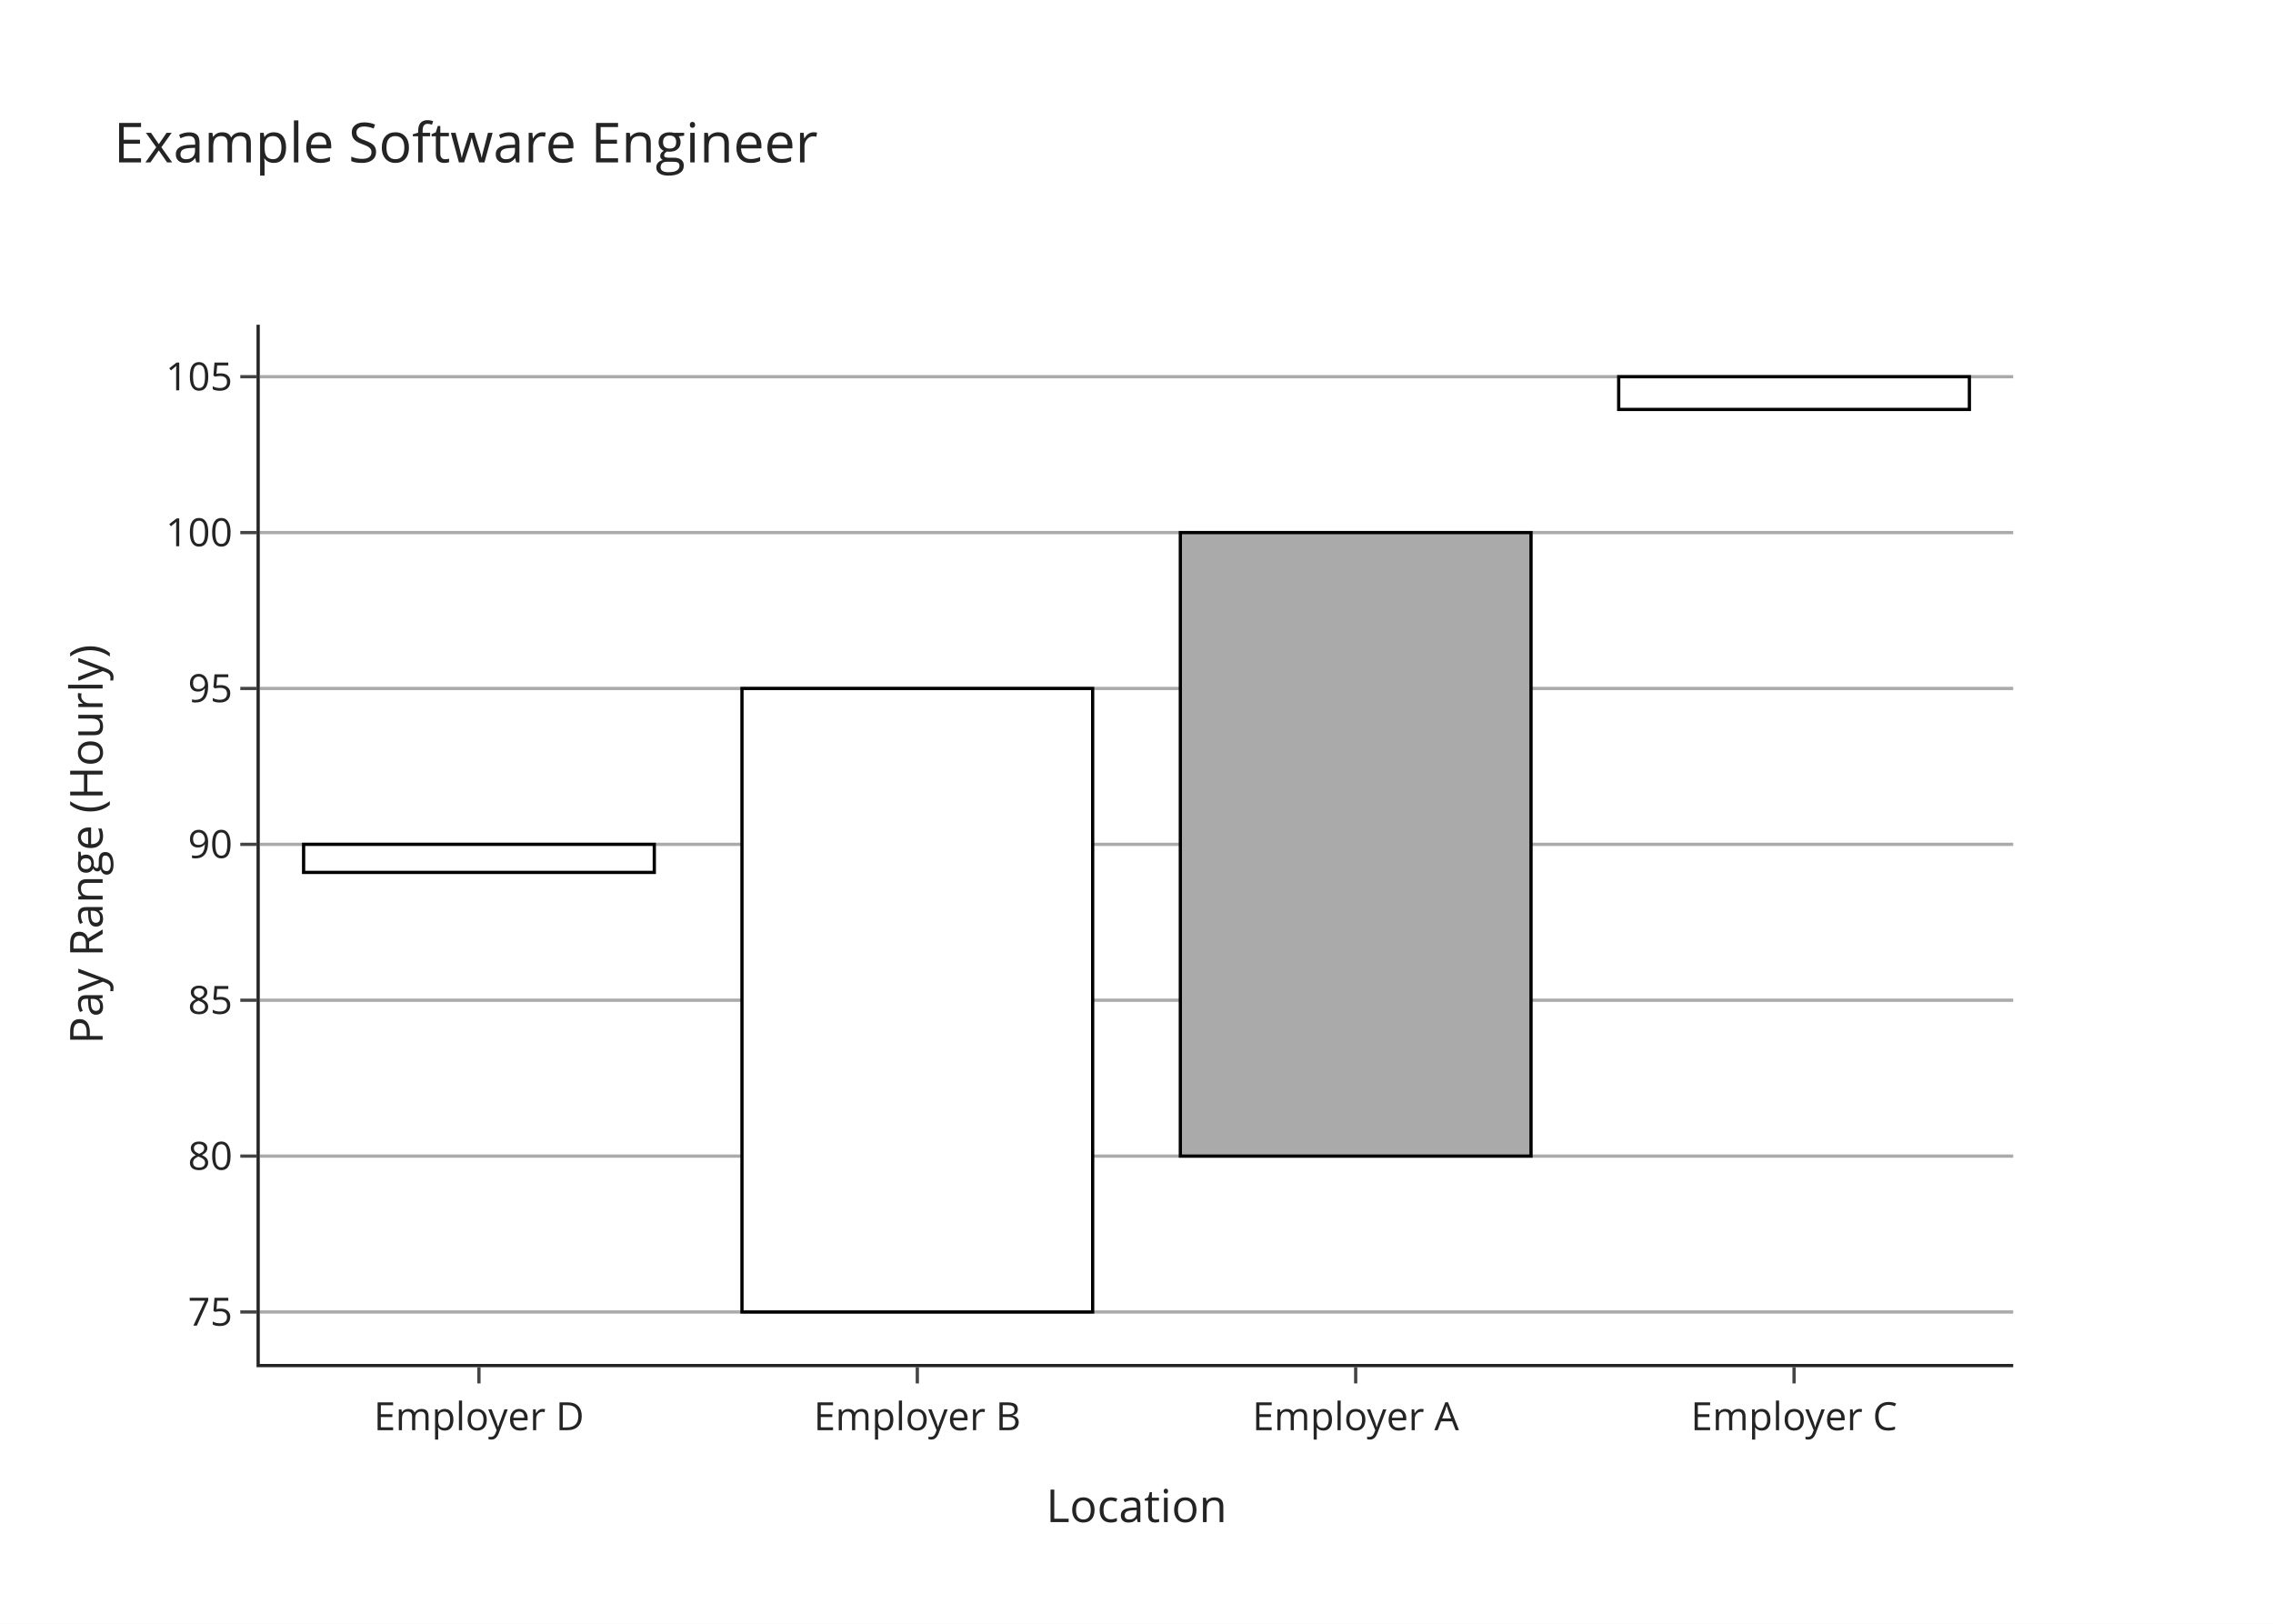
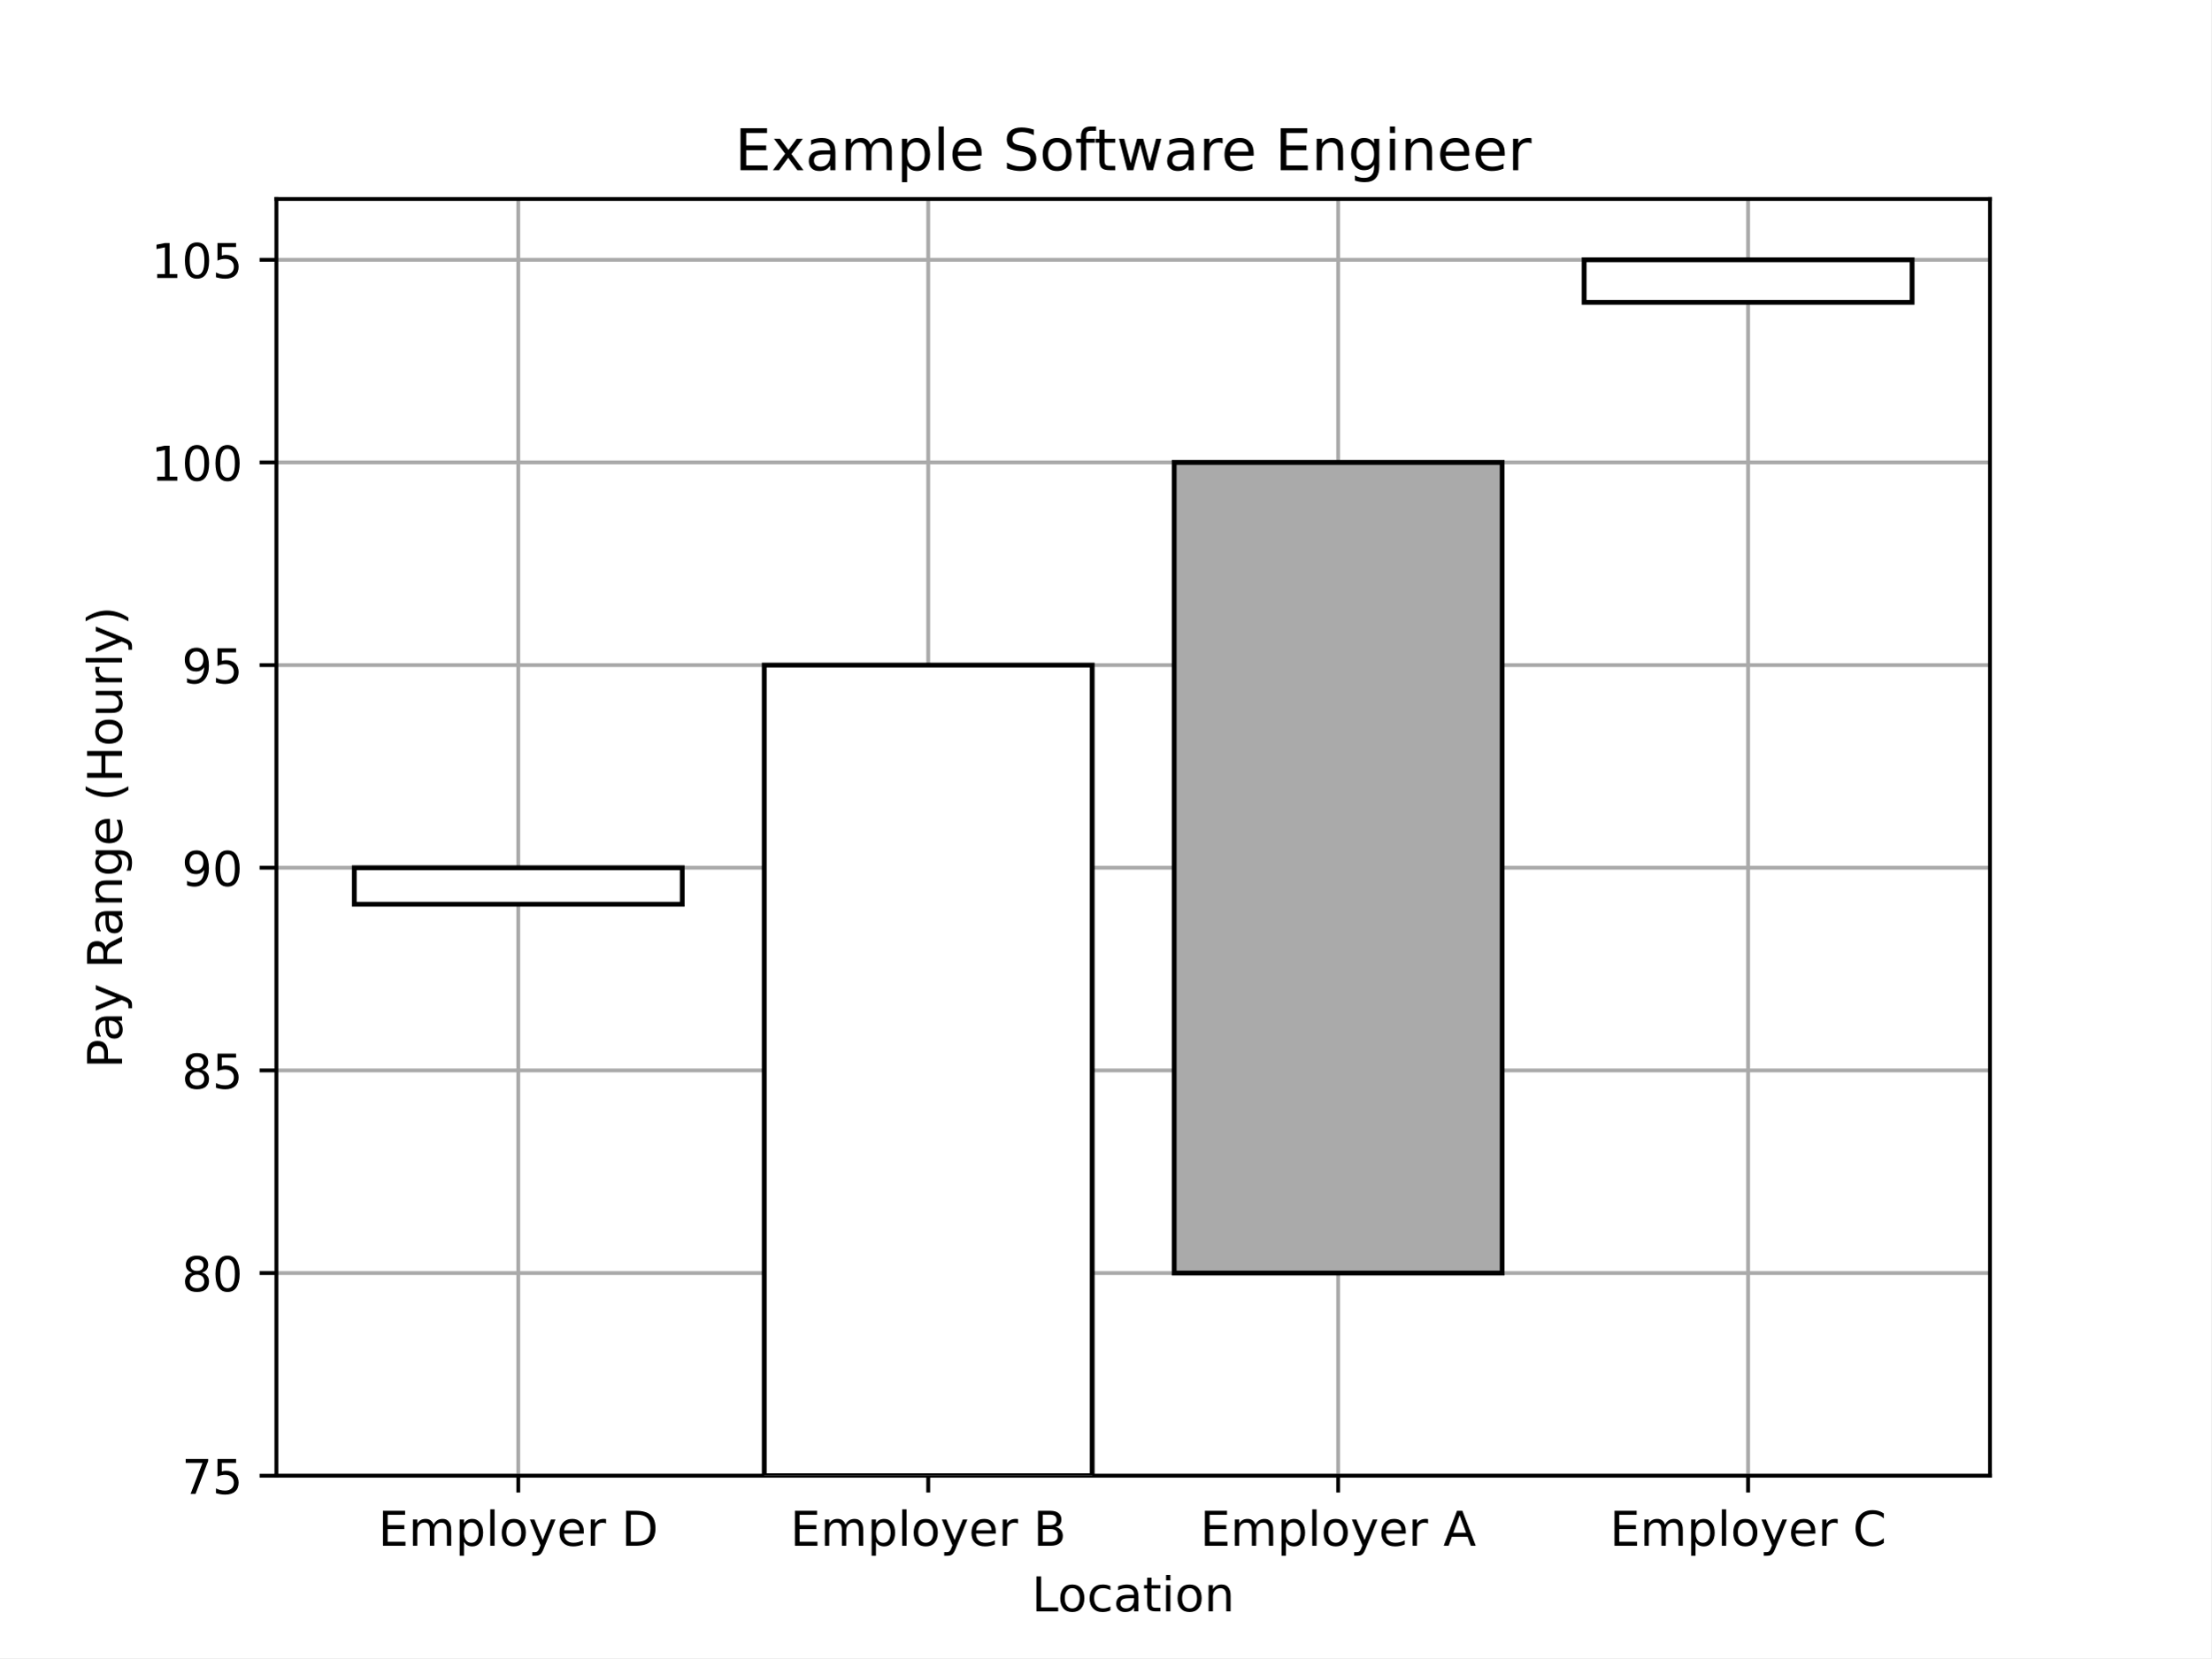
- <svg xmlns="http://www.w3.org/2000/svg" class="main-svg" width="700" height="500" style="" viewBox="0 0 700 500">
-   <rect x="0" y="0" width="700" height="500" style="fill: rgb(255, 255, 255); fill-opacity: 1;" />
-   <defs id="defs-82bb6e">
-     <g class="clips">
-       <clipPath id="clip82bb6exyplot" class="plotclip">
-         <rect width="540" height="320" />
-       </clipPath>
-       <clipPath class="axesclip" id="clip82bb6ex">
-         <rect x="80" y="0" width="540" height="500" />
-       </clipPath>
-       <clipPath class="axesclip" id="clip82bb6ey">
-         <rect x="0" y="100" width="700" height="320" />
-       </clipPath>
-       <clipPath class="axesclip" id="clip82bb6exy">
-         <rect x="80" y="100" width="540" height="320" />
-       </clipPath>
+ <svg xmlns="http://www.w3.org/2000/svg" xmlns:xlink="http://www.w3.org/1999/xlink" width="460.8pt" height="345.6pt" viewBox="0 0 460.8 345.6" version="1.1">
+   <defs>
+     <style type="text/css">*{stroke-linejoin: round; stroke-linecap: butt}</style>
+   </defs>
+   <g id="figure_1">
+     <g id="patch_1">
+       <path d="M 0 345.6  L 460.8 345.6  L 460.8 0  L 0 0  z " style="fill: #ffffff" />
    </g>
-     <g class="gradients" />
-     <g class="patterns" />
-   </defs>
-   <g class="bglayer" />
-   <g class="layer-below">
-     <g class="imagelayer" />
-     <g class="shapelayer" />
-   </g>
-   <g class="cartesianlayer">
-     <g class="subplot xy">
-       <g class="layer-subplot">
-         <g class="shapelayer" />
-         <g class="imagelayer" />
-       </g>
-       <g class="minor-gridlayer">
-         <g class="x" />
-         <g class="y" />
-       </g>
-       <g class="gridlayer">
-         <g class="x" />
-         <g class="y">
-           <path class="ygrid crisp" transform="translate(0,404)" d="M80,0h540" style="stroke: rgb(170, 170, 170); stroke-opacity: 1; stroke-width: 1px;" />
-           <path class="ygrid crisp" transform="translate(0,356)" d="M80,0h540" style="stroke: rgb(170, 170, 170); stroke-opacity: 1; stroke-width: 1px;" />
-           <path class="ygrid crisp" transform="translate(0,308)" d="M80,0h540" style="stroke: rgb(170, 170, 170); stroke-opacity: 1; stroke-width: 1px;" />
-           <path class="ygrid crisp" transform="translate(0,260)" d="M80,0h540" style="stroke: rgb(170, 170, 170); stroke-opacity: 1; stroke-width: 1px;" />
-           <path class="ygrid crisp" transform="translate(0,212)" d="M80,0h540" style="stroke: rgb(170, 170, 170); stroke-opacity: 1; stroke-width: 1px;" />
-           <path class="ygrid crisp" transform="translate(0,164)" d="M80,0h540" style="stroke: rgb(170, 170, 170); stroke-opacity: 1; stroke-width: 1px;" />
-           <path class="ygrid crisp" transform="translate(0,116)" d="M80,0h540" style="stroke: rgb(170, 170, 170); stroke-opacity: 1; stroke-width: 1px;" />
-         </g>
-       </g>
-       <g class="zerolinelayer" />
-       <g class="layer-between">
-         <g class="shapelayer" />
-         <g class="imagelayer" />
-       </g>
-       <path class="xlines-below" />
-       <path class="ylines-below" />
-       <g class="overlines-below" />
-       <g class="xaxislayer-below" />
-       <g class="yaxislayer-below" />
-       <g class="overaxes-below" />
-       <g class="overplot">
-         <g class="xy" transform="translate(80,100)" clip-path="url(#clip82bb6exyplot)">
-           <g class="barlayer mlayer">
-             <g class="trace bars" style="opacity: 1;">
-               <g class="points">
-                 <g class="point">
-                   <path d="M13.5,168.64V160H121.5V168.64Z" style="vector-effect: none; opacity: 1; stroke-width: 1px; fill: rgb(255, 255, 255); fill-opacity: 1; stroke: rgb(0, 0, 0); stroke-opacity: 1;" />
-                 </g>
-                 <g class="point">
-                   <path d="M148.5,304V112H256.5V304Z" style="vector-effect: none; opacity: 1; stroke-width: 1px; fill: rgb(255, 255, 255); fill-opacity: 1; stroke: rgb(0, 0, 0); stroke-opacity: 1;" />
-                 </g>
-                 <g class="point">
-                   <path d="M283.5,256V64H391.5V256Z" style="vector-effect: none; opacity: 1; stroke-width: 1px; fill: rgb(170, 170, 170); fill-opacity: 1; stroke: rgb(0, 0, 0); stroke-opacity: 1;" />
-                 </g>
-                 <g class="point">
-                   <path d="M418.5,26.08V16H526.5V26.08Z" style="vector-effect: none; opacity: 1; stroke-width: 1px; fill: rgb(255, 255, 255); fill-opacity: 1; stroke: rgb(0, 0, 0); stroke-opacity: 1;" />
-                 </g>
-               </g>
-             </g>
-           </g>
-         </g>
-       </g>
-       <g class="zerolinelayer-above" />
-       <path class="xlines-above crisp" d="M79,420.5H620" style="fill: none; stroke-width: 1px; stroke: rgb(36, 36, 36); stroke-opacity: 1;" />
-       <path class="ylines-above crisp" d="M79.5,100V420" style="fill: none; stroke-width: 1px; stroke: rgb(36, 36, 36); stroke-opacity: 1;" />
-       <g class="overlines-above" />
-       <g class="xaxislayer-above">
-         <path class="xtick ticks crisp" d="M0,421v5" transform="translate(147.5,0)" style="stroke: rgb(68, 68, 68); stroke-opacity: 1; stroke-width: 1px;" />
-         <path class="xtick ticks crisp" d="M0,421v5" transform="translate(282.5,0)" style="stroke: rgb(68, 68, 68); stroke-opacity: 1; stroke-width: 1px;" />
-         <path class="xtick ticks crisp" d="M0,421v5" transform="translate(417.5,0)" style="stroke: rgb(68, 68, 68); stroke-opacity: 1; stroke-width: 1px;" />
-         <path class="xtick ticks crisp" d="M0,421v5" transform="translate(552.5,0)" style="stroke: rgb(68, 68, 68); stroke-opacity: 1; stroke-width: 1px;" />
-         <g class="xtick">
-           <text text-anchor="middle" x="0" y="440.4" transform="translate(147.5,0)" style="font-family: 'Open Sans', verdana, arial, sans-serif; font-size: 12px; fill: rgb(36, 36, 36); fill-opacity: 1; white-space: pre;">Employer D</text>
-         </g>
-         <g class="xtick">
-           <text text-anchor="middle" x="0" y="440.4" transform="translate(282.5,0)" style="font-family: 'Open Sans', verdana, arial, sans-serif; font-size: 12px; fill: rgb(36, 36, 36); fill-opacity: 1; white-space: pre;">Employer B</text>
-         </g>
-         <g class="xtick">
-           <text text-anchor="middle" x="0" y="440.4" transform="translate(417.5,0)" style="font-family: 'Open Sans', verdana, arial, sans-serif; font-size: 12px; fill: rgb(36, 36, 36); fill-opacity: 1; white-space: pre;">Employer A</text>
-         </g>
-         <g class="xtick">
-           <text text-anchor="middle" x="0" y="440.4" transform="translate(552.5,0)" style="font-family: 'Open Sans', verdana, arial, sans-serif; font-size: 12px; fill: rgb(36, 36, 36); fill-opacity: 1; white-space: pre;">Employer C</text>
-         </g>
-       </g>
-       <g class="yaxislayer-above">
-         <path class="ytick ticks crisp" d="M79,0h-5" transform="translate(0,404)" style="stroke: rgb(68, 68, 68); stroke-opacity: 1; stroke-width: 1px;" />
-         <path class="ytick ticks crisp" d="M79,0h-5" transform="translate(0,356)" style="stroke: rgb(68, 68, 68); stroke-opacity: 1; stroke-width: 1px;" />
-         <path class="ytick ticks crisp" d="M79,0h-5" transform="translate(0,308)" style="stroke: rgb(68, 68, 68); stroke-opacity: 1; stroke-width: 1px;" />
-         <path class="ytick ticks crisp" d="M79,0h-5" transform="translate(0,260)" style="stroke: rgb(68, 68, 68); stroke-opacity: 1; stroke-width: 1px;" />
-         <path class="ytick ticks crisp" d="M79,0h-5" transform="translate(0,212)" style="stroke: rgb(68, 68, 68); stroke-opacity: 1; stroke-width: 1px;" />
-         <path class="ytick ticks crisp" d="M79,0h-5" transform="translate(0,164)" style="stroke: rgb(68, 68, 68); stroke-opacity: 1; stroke-width: 1px;" />
-         <path class="ytick ticks crisp" d="M79,0h-5" transform="translate(0,116)" style="stroke: rgb(68, 68, 68); stroke-opacity: 1; stroke-width: 1px;" />
-         <g class="ytick">
-           <text text-anchor="end" x="71.6" y="4.2" transform="translate(0,404)" style="font-family: 'Open Sans', verdana, arial, sans-serif; font-size: 12px; fill: rgb(36, 36, 36); fill-opacity: 1; white-space: pre;">75</text>
-         </g>
-         <g class="ytick">
-           <text text-anchor="end" x="71.6" y="4.2" style="font-family: 'Open Sans', verdana, arial, sans-serif; font-size: 12px; fill: rgb(36, 36, 36); fill-opacity: 1; white-space: pre;" transform="translate(0,356)">80</text>
-         </g>
-         <g class="ytick">
-           <text text-anchor="end" x="71.6" y="4.2" style="font-family: 'Open Sans', verdana, arial, sans-serif; font-size: 12px; fill: rgb(36, 36, 36); fill-opacity: 1; white-space: pre;" transform="translate(0,308)">85</text>
-         </g>
-         <g class="ytick">
-           <text text-anchor="end" x="71.6" y="4.2" style="font-family: 'Open Sans', verdana, arial, sans-serif; font-size: 12px; fill: rgb(36, 36, 36); fill-opacity: 1; white-space: pre;" transform="translate(0,260)">90</text>
-         </g>
-         <g class="ytick">
-           <text text-anchor="end" x="71.6" y="4.2" style="font-family: 'Open Sans', verdana, arial, sans-serif; font-size: 12px; fill: rgb(36, 36, 36); fill-opacity: 1; white-space: pre;" transform="translate(0,212)">95</text>
-         </g>
-         <g class="ytick">
-           <text text-anchor="end" x="71.6" y="4.2" style="font-family: 'Open Sans', verdana, arial, sans-serif; font-size: 12px; fill: rgb(36, 36, 36); fill-opacity: 1; white-space: pre;" transform="translate(0,164)">100</text>
-         </g>
-         <g class="ytick">
-           <text text-anchor="end" x="71.6" y="4.2" style="font-family: 'Open Sans', verdana, arial, sans-serif; font-size: 12px; fill: rgb(36, 36, 36); fill-opacity: 1; white-space: pre;" transform="translate(0,116)">105</text>
-         </g>
-       </g>
-       <g class="overaxes-above" />
+     <g id="axes_1">
+       <g id="patch_2">
+         <path d="M 57.6 307.584  L 414.72 307.584  L 414.72 41.472  L 57.6 41.472  z " style="fill: #ffffff" />
+       </g>
+       <g id="matplotlib.axis_1">
+         <g id="xtick_1">
+           <g id="line2d_1">
+             <path d="M 108.007 307.584  L 108.007 41.472  " clip-path="url(#p7fb3c90739)" style="fill: none; stroke: #aaaaaa; stroke-width: 0.8; stroke-linecap: square" />
+           </g>
+           <g id="line2d_2">
+             <defs>
+               <path id="m968fd403e4" d="M 0 0  L 0 3.5  " style="stroke: #000000; stroke-width: 0.8" />
+             </defs>
+             <g>
+               <use xlink:href="#m968fd403e4" x="108.007" y="307.584" style="stroke: #000000; stroke-width: 0.8" />
+             </g>
+           </g>
+           <g id="text_1">
+             <g transform="translate(78.82408 322.1824) scale(0.1 -0.1)">
+               <defs>
+                 <path id="DejaVuSans-45" d="M 628 4666  L 3578 4666  L 3578 4134  L 1259 4134  L 1259 2753  L 3481 2753  L 3481 2222  L 1259 2222  L 1259 531  L 3634 531  L 3634 0  L 628 0  L 628 4666  z " transform="scale(0.015625)" />
+                 <path id="DejaVuSans-6d" d="M 3328 2828  Q 3544 3216 3844 3400  Q 4144 3584 4550 3584  Q 5097 3584 5394 3201  Q 5691 2819 5691 2113  L 5691 0  L 5113 0  L 5113 2094  Q 5113 2597 4934 2840  Q 4756 3084 4391 3084  Q 3944 3084 3684 2787  Q 3425 2491 3425 1978  L 3425 0  L 2847 0  L 2847 2094  Q 2847 2600 2669 2842  Q 2491 3084 2119 3084  Q 1678 3084 1418 2786  Q 1159 2488 1159 1978  L 1159 0  L 581 0  L 581 3500  L 1159 3500  L 1159 2956  Q 1356 3278 1631 3431  Q 1906 3584 2284 3584  Q 2666 3584 2933 3390  Q 3200 3197 3328 2828  z " transform="scale(0.015625)" />
+                 <path id="DejaVuSans-70" d="M 1159 525  L 1159 -1331  L 581 -1331  L 581 3500  L 1159 3500  L 1159 2969  Q 1341 3281 1617 3432  Q 1894 3584 2278 3584  Q 2916 3584 3314 3078  Q 3713 2572 3713 1747  Q 3713 922 3314 415  Q 2916 -91 2278 -91  Q 1894 -91 1617 61  Q 1341 213 1159 525  z M 3116 1747  Q 3116 2381 2855 2742  Q 2594 3103 2138 3103  Q 1681 3103 1420 2742  Q 1159 2381 1159 1747  Q 1159 1113 1420 752  Q 1681 391 2138 391  Q 2594 391 2855 752  Q 3116 1113 3116 1747  z " transform="scale(0.015625)" />
+                 <path id="DejaVuSans-6c" d="M 603 4863  L 1178 4863  L 1178 0  L 603 0  L 603 4863  z " transform="scale(0.015625)" />
+                 <path id="DejaVuSans-6f" d="M 1959 3097  Q 1497 3097 1228 2736  Q 959 2375 959 1747  Q 959 1119 1226 758  Q 1494 397 1959 397  Q 2419 397 2687 759  Q 2956 1122 2956 1747  Q 2956 2369 2687 2733  Q 2419 3097 1959 3097  z M 1959 3584  Q 2709 3584 3137 3096  Q 3566 2609 3566 1747  Q 3566 888 3137 398  Q 2709 -91 1959 -91  Q 1206 -91 779 398  Q 353 888 353 1747  Q 353 2609 779 3096  Q 1206 3584 1959 3584  z " transform="scale(0.015625)" />
+                 <path id="DejaVuSans-79" d="M 2059 -325  Q 1816 -950 1584 -1140  Q 1353 -1331 966 -1331  L 506 -1331  L 506 -850  L 844 -850  Q 1081 -850 1212 -737  Q 1344 -625 1503 -206  L 1606 56  L 191 3500  L 800 3500  L 1894 763  L 2988 3500  L 3597 3500  L 2059 -325  z " transform="scale(0.015625)" />
+                 <path id="DejaVuSans-65" d="M 3597 1894  L 3597 1613  L 953 1613  Q 991 1019 1311 708  Q 1631 397 2203 397  Q 2534 397 2845 478  Q 3156 559 3463 722  L 3463 178  Q 3153 47 2828 -22  Q 2503 -91 2169 -91  Q 1331 -91 842 396  Q 353 884 353 1716  Q 353 2575 817 3079  Q 1281 3584 2069 3584  Q 2775 3584 3186 3129  Q 3597 2675 3597 1894  z M 3022 2063  Q 3016 2534 2758 2815  Q 2500 3097 2075 3097  Q 1594 3097 1305 2825  Q 1016 2553 972 2059  L 3022 2063  z " transform="scale(0.015625)" />
+                 <path id="DejaVuSans-72" d="M 2631 2963  Q 2534 3019 2420 3045  Q 2306 3072 2169 3072  Q 1681 3072 1420 2755  Q 1159 2438 1159 1844  L 1159 0  L 581 0  L 581 3500  L 1159 3500  L 1159 2956  Q 1341 3275 1631 3429  Q 1922 3584 2338 3584  Q 2397 3584 2469 3576  Q 2541 3569 2628 3553  L 2631 2963  z " transform="scale(0.015625)" />
+                 <path id="DejaVuSans-20" transform="scale(0.015625)" />
+                 <path id="DejaVuSans-44" d="M 1259 4147  L 1259 519  L 2022 519  Q 2988 519 3436 956  Q 3884 1394 3884 2338  Q 3884 3275 3436 3711  Q 2988 4147 2022 4147  L 1259 4147  z M 628 4666  L 1925 4666  Q 3281 4666 3915 4102  Q 4550 3538 4550 2338  Q 4550 1131 3912 565  Q 3275 0 1925 0  L 628 0  L 628 4666  z " transform="scale(0.015625)" />
+               </defs>
+               <use xlink:href="#DejaVuSans-45" />
+               <use xlink:href="#DejaVuSans-6d" transform="translate(63.18359 0)" />
+               <use xlink:href="#DejaVuSans-70" transform="translate(160.5957 0)" />
+               <use xlink:href="#DejaVuSans-6c" transform="translate(224.0723 0)" />
+               <use xlink:href="#DejaVuSans-6f" transform="translate(251.8555 0)" />
+               <use xlink:href="#DejaVuSans-79" transform="translate(313.0371 0)" />
+               <use xlink:href="#DejaVuSans-65" transform="translate(372.2168 0)" />
+               <use xlink:href="#DejaVuSans-72" transform="translate(433.7402 0)" />
+               <use xlink:href="#DejaVuSans-20" transform="translate(474.8535 0)" />
+               <use xlink:href="#DejaVuSans-44" transform="translate(506.6406 0)" />
+             </g>
+           </g>
+         </g>
+         <g id="xtick_2">
+           <g id="line2d_3">
+             <path d="M 193.442 307.584  L 193.442 41.472  " clip-path="url(#p7fb3c90739)" style="fill: none; stroke: #aaaaaa; stroke-width: 0.8; stroke-linecap: square" />
+           </g>
+           <g id="line2d_4">
+             <g>
+               <use xlink:href="#m968fd403e4" x="193.442" y="307.584" style="stroke: #000000; stroke-width: 0.8" />
+             </g>
+           </g>
+           <g id="text_2">
+             <g transform="translate(164.679 322.1824) scale(0.1 -0.1)">
+               <defs>
+                 <path id="DejaVuSans-42" d="M 1259 2228  L 1259 519  L 2272 519  Q 2781 519 3026 730  Q 3272 941 3272 1375  Q 3272 1813 3026 2020  Q 2781 2228 2272 2228  L 1259 2228  z M 1259 4147  L 1259 2741  L 2194 2741  Q 2656 2741 2882 2914  Q 3109 3088 3109 3444  Q 3109 3797 2882 3972  Q 2656 4147 2194 4147  L 1259 4147  z M 628 4666  L 2241 4666  Q 2963 4666 3353 4366  Q 3744 4066 3744 3513  Q 3744 3084 3544 2831  Q 3344 2578 2956 2516  Q 3422 2416 3680 2098  Q 3938 1781 3938 1306  Q 3938 681 3513 340  Q 3088 0 2303 0  L 628 0  L 628 4666  z " transform="scale(0.015625)" />
+               </defs>
+               <use xlink:href="#DejaVuSans-45" />
+               <use xlink:href="#DejaVuSans-6d" transform="translate(63.18359 0)" />
+               <use xlink:href="#DejaVuSans-70" transform="translate(160.5957 0)" />
+               <use xlink:href="#DejaVuSans-6c" transform="translate(224.0723 0)" />
+               <use xlink:href="#DejaVuSans-6f" transform="translate(251.8555 0)" />
+               <use xlink:href="#DejaVuSans-79" transform="translate(313.0371 0)" />
+               <use xlink:href="#DejaVuSans-65" transform="translate(372.2168 0)" />
+               <use xlink:href="#DejaVuSans-72" transform="translate(433.7402 0)" />
+               <use xlink:href="#DejaVuSans-20" transform="translate(474.8535 0)" />
+               <use xlink:href="#DejaVuSans-42" transform="translate(506.6406 0)" />
+             </g>
+           </g>
+         </g>
+         <g id="xtick_3">
+           <g id="line2d_5">
+             <path d="M 278.878 307.584  L 278.878 41.472  " clip-path="url(#p7fb3c90739)" style="fill: none; stroke: #aaaaaa; stroke-width: 0.8; stroke-linecap: square" />
+           </g>
+           <g id="line2d_6">
+             <g>
+               <use xlink:href="#m968fd403e4" x="278.878" y="307.584" style="stroke: #000000; stroke-width: 0.8" />
+             </g>
+           </g>
+           <g id="text_3">
+             <g transform="translate(250.1246 322.1824) scale(0.1 -0.1)">
+               <defs>
+                 <path id="DejaVuSans-41" d="M 2188 4044  L 1331 1722  L 3047 1722  L 2188 4044  z M 1831 4666  L 2547 4666  L 4325 0  L 3669 0  L 3244 1197  L 1141 1197  L 716 0  L 50 0  L 1831 4666  z " transform="scale(0.015625)" />
+               </defs>
+               <use xlink:href="#DejaVuSans-45" />
+               <use xlink:href="#DejaVuSans-6d" transform="translate(63.18359 0)" />
+               <use xlink:href="#DejaVuSans-70" transform="translate(160.5957 0)" />
+               <use xlink:href="#DejaVuSans-6c" transform="translate(224.0723 0)" />
+               <use xlink:href="#DejaVuSans-6f" transform="translate(251.8555 0)" />
+               <use xlink:href="#DejaVuSans-79" transform="translate(313.0371 0)" />
+               <use xlink:href="#DejaVuSans-65" transform="translate(372.2168 0)" />
+               <use xlink:href="#DejaVuSans-72" transform="translate(433.7402 0)" />
+               <use xlink:href="#DejaVuSans-20" transform="translate(474.8535 0)" />
+               <use xlink:href="#DejaVuSans-41" transform="translate(506.6406 0)" />
+             </g>
+           </g>
+         </g>
+         <g id="xtick_4">
+           <g id="line2d_7">
+             <path d="M 364.313 307.584  L 364.313 41.472  " clip-path="url(#p7fb3c90739)" style="fill: none; stroke: #aaaaaa; stroke-width: 0.8; stroke-linecap: square" />
+           </g>
+           <g id="line2d_8">
+             <g>
+               <use xlink:href="#m968fd403e4" x="364.313" y="307.584" style="stroke: #000000; stroke-width: 0.8" />
+             </g>
+           </g>
+           <g id="text_4">
+             <g transform="translate(335.4889 322.1824) scale(0.1 -0.1)">
+               <defs>
+                 <path id="DejaVuSans-43" d="M 4122 4306  L 4122 3641  Q 3803 3938 3442 4084  Q 3081 4231 2675 4231  Q 1875 4231 1450 3742  Q 1025 3253 1025 2328  Q 1025 1406 1450 917  Q 1875 428 2675 428  Q 3081 428 3442 575  Q 3803 722 4122 1019  L 4122 359  Q 3791 134 3420 21  Q 3050 -91 2638 -91  Q 1578 -91 968 557  Q 359 1206 359 2328  Q 359 3453 968 4101  Q 1578 4750 2638 4750  Q 3056 4750 3426 4639  Q 3797 4528 4122 4306  z " transform="scale(0.015625)" />
+               </defs>
+               <use xlink:href="#DejaVuSans-45" />
+               <use xlink:href="#DejaVuSans-6d" transform="translate(63.18359 0)" />
+               <use xlink:href="#DejaVuSans-70" transform="translate(160.5957 0)" />
+               <use xlink:href="#DejaVuSans-6c" transform="translate(224.0723 0)" />
+               <use xlink:href="#DejaVuSans-6f" transform="translate(251.8555 0)" />
+               <use xlink:href="#DejaVuSans-79" transform="translate(313.0371 0)" />
+               <use xlink:href="#DejaVuSans-65" transform="translate(372.2168 0)" />
+               <use xlink:href="#DejaVuSans-72" transform="translate(433.7402 0)" />
+               <use xlink:href="#DejaVuSans-20" transform="translate(474.8535 0)" />
+               <use xlink:href="#DejaVuSans-43" transform="translate(506.6406 0)" />
+             </g>
+           </g>
+         </g>
+         <g id="text_5">
+           <g transform="translate(215.0116 335.8606) scale(0.1 -0.1)">
+             <defs>
+               <path id="DejaVuSans-4c" d="M 628 4666  L 1259 4666  L 1259 531  L 3531 531  L 3531 0  L 628 0  L 628 4666  z " transform="scale(0.015625)" />
+               <path id="DejaVuSans-63" d="M 3122 3366  L 3122 2828  Q 2878 2963 2633 3030  Q 2388 3097 2138 3097  Q 1578 3097 1268 2742  Q 959 2388 959 1747  Q 959 1106 1268 751  Q 1578 397 2138 397  Q 2388 397 2633 464  Q 2878 531 3122 666  L 3122 134  Q 2881 22 2623 -34  Q 2366 -91 2075 -91  Q 1284 -91 818 406  Q 353 903 353 1747  Q 353 2603 823 3093  Q 1294 3584 2113 3584  Q 2378 3584 2631 3529  Q 2884 3475 3122 3366  z " transform="scale(0.015625)" />
+               <path id="DejaVuSans-61" d="M 2194 1759  Q 1497 1759 1228 1600  Q 959 1441 959 1056  Q 959 750 1161 570  Q 1363 391 1709 391  Q 2188 391 2477 730  Q 2766 1069 2766 1631  L 2766 1759  L 2194 1759  z M 3341 1997  L 3341 0  L 2766 0  L 2766 531  Q 2569 213 2275 61  Q 1981 -91 1556 -91  Q 1019 -91 701 211  Q 384 513 384 1019  Q 384 1609 779 1909  Q 1175 2209 1959 2209  L 2766 2209  L 2766 2266  Q 2766 2663 2505 2880  Q 2244 3097 1772 3097  Q 1472 3097 1187 3025  Q 903 2953 641 2809  L 641 3341  Q 956 3463 1253 3523  Q 1550 3584 1831 3584  Q 2591 3584 2966 3190  Q 3341 2797 3341 1997  z " transform="scale(0.015625)" />
+               <path id="DejaVuSans-74" d="M 1172 4494  L 1172 3500  L 2356 3500  L 2356 3053  L 1172 3053  L 1172 1153  Q 1172 725 1289 603  Q 1406 481 1766 481  L 2356 481  L 2356 0  L 1766 0  Q 1100 0 847 248  Q 594 497 594 1153  L 594 3053  L 172 3053  L 172 3500  L 594 3500  L 594 4494  L 1172 4494  z " transform="scale(0.015625)" />
+               <path id="DejaVuSans-69" d="M 603 3500  L 1178 3500  L 1178 0  L 603 0  L 603 3500  z M 603 4863  L 1178 4863  L 1178 4134  L 603 4134  L 603 4863  z " transform="scale(0.015625)" />
+               <path id="DejaVuSans-6e" d="M 3513 2113  L 3513 0  L 2938 0  L 2938 2094  Q 2938 2591 2744 2837  Q 2550 3084 2163 3084  Q 1697 3084 1428 2787  Q 1159 2491 1159 1978  L 1159 0  L 581 0  L 581 3500  L 1159 3500  L 1159 2956  Q 1366 3272 1645 3428  Q 1925 3584 2291 3584  Q 2894 3584 3203 3211  Q 3513 2838 3513 2113  z " transform="scale(0.015625)" />
+             </defs>
+             <use xlink:href="#DejaVuSans-4c" />
+             <use xlink:href="#DejaVuSans-6f" transform="translate(53.96289 0)" />
+             <use xlink:href="#DejaVuSans-63" transform="translate(115.1445 0)" />
+             <use xlink:href="#DejaVuSans-61" transform="translate(170.125 0)" />
+             <use xlink:href="#DejaVuSans-74" transform="translate(231.4043 0)" />
+             <use xlink:href="#DejaVuSans-69" transform="translate(270.6133 0)" />
+             <use xlink:href="#DejaVuSans-6f" transform="translate(298.3965 0)" />
+             <use xlink:href="#DejaVuSans-6e" transform="translate(359.5781 0)" />
+           </g>
+         </g>
+       </g>
+       <g id="matplotlib.axis_2">
+         <g id="ytick_1">
+           <g id="line2d_9">
+             <path d="M 57.6 307.584  L 414.72 307.584  " clip-path="url(#p7fb3c90739)" style="fill: none; stroke: #aaaaaa; stroke-width: 0.8; stroke-linecap: square" />
+           </g>
+           <g id="line2d_10">
+             <defs>
+               <path id="m34098e43c2" d="M 0 0  L -3.5 0  " style="stroke: #000000; stroke-width: 0.8" />
+             </defs>
+             <g>
+               <use xlink:href="#m34098e43c2" x="57.6" y="307.584" style="stroke: #000000; stroke-width: 0.8" />
+             </g>
+           </g>
+           <g id="text_6">
+             <g transform="translate(37.875 311.3832) scale(0.1 -0.1)">
+               <defs>
+                 <path id="DejaVuSans-37" d="M 525 4666  L 3525 4666  L 3525 4397  L 1831 0  L 1172 0  L 2766 4134  L 525 4134  L 525 4666  z " transform="scale(0.015625)" />
+                 <path id="DejaVuSans-35" d="M 691 4666  L 3169 4666  L 3169 4134  L 1269 4134  L 1269 2991  Q 1406 3038 1543 3061  Q 1681 3084 1819 3084  Q 2600 3084 3056 2656  Q 3513 2228 3513 1497  Q 3513 744 3044 326  Q 2575 -91 1722 -91  Q 1428 -91 1123 -41  Q 819 9 494 109  L 494 744  Q 775 591 1075 516  Q 1375 441 1709 441  Q 2250 441 2565 725  Q 2881 1009 2881 1497  Q 2881 1984 2565 2268  Q 2250 2553 1709 2553  Q 1456 2553 1204 2497  Q 953 2441 691 2322  L 691 4666  z " transform="scale(0.015625)" />
+               </defs>
+               <use xlink:href="#DejaVuSans-37" />
+               <use xlink:href="#DejaVuSans-35" transform="translate(63.62305 0)" />
+             </g>
+           </g>
+         </g>
+         <g id="ytick_2">
+           <g id="line2d_11">
+             <path d="M 57.6 265.344  L 414.72 265.344  " clip-path="url(#p7fb3c90739)" style="fill: none; stroke: #aaaaaa; stroke-width: 0.8; stroke-linecap: square" />
+           </g>
+           <g id="line2d_12">
+             <g>
+               <use xlink:href="#m34098e43c2" x="57.6" y="265.344" style="stroke: #000000; stroke-width: 0.8" />
+             </g>
+           </g>
+           <g id="text_7">
+             <g transform="translate(37.875 269.1432) scale(0.1 -0.1)">
+               <defs>
+                 <path id="DejaVuSans-38" d="M 2034 2216  Q 1584 2216 1326 1975  Q 1069 1734 1069 1313  Q 1069 891 1326 650  Q 1584 409 2034 409  Q 2484 409 2743 651  Q 3003 894 3003 1313  Q 3003 1734 2745 1975  Q 2488 2216 2034 2216  z M 1403 2484  Q 997 2584 770 2862  Q 544 3141 544 3541  Q 544 4100 942 4425  Q 1341 4750 2034 4750  Q 2731 4750 3128 4425  Q 3525 4100 3525 3541  Q 3525 3141 3298 2862  Q 3072 2584 2669 2484  Q 3125 2378 3379 2068  Q 3634 1759 3634 1313  Q 3634 634 3220 271  Q 2806 -91 2034 -91  Q 1263 -91 848 271  Q 434 634 434 1313  Q 434 1759 690 2068  Q 947 2378 1403 2484  z M 1172 3481  Q 1172 3119 1398 2916  Q 1625 2713 2034 2713  Q 2441 2713 2670 2916  Q 2900 3119 2900 3481  Q 2900 3844 2670 4047  Q 2441 4250 2034 4250  Q 1625 4250 1398 4047  Q 1172 3844 1172 3481  z " transform="scale(0.015625)" />
+                 <path id="DejaVuSans-30" d="M 2034 4250  Q 1547 4250 1301 3770  Q 1056 3291 1056 2328  Q 1056 1369 1301 889  Q 1547 409 2034 409  Q 2525 409 2770 889  Q 3016 1369 3016 2328  Q 3016 3291 2770 3770  Q 2525 4250 2034 4250  z M 2034 4750  Q 2819 4750 3233 4129  Q 3647 3509 3647 2328  Q 3647 1150 3233 529  Q 2819 -91 2034 -91  Q 1250 -91 836 529  Q 422 1150 422 2328  Q 422 3509 836 4129  Q 1250 4750 2034 4750  z " transform="scale(0.015625)" />
+               </defs>
+               <use xlink:href="#DejaVuSans-38" />
+               <use xlink:href="#DejaVuSans-30" transform="translate(63.62305 0)" />
+             </g>
+           </g>
+         </g>
+         <g id="ytick_3">
+           <g id="line2d_13">
+             <path d="M 57.6 223.104  L 414.72 223.104  " clip-path="url(#p7fb3c90739)" style="fill: none; stroke: #aaaaaa; stroke-width: 0.8; stroke-linecap: square" />
+           </g>
+           <g id="line2d_14">
+             <g>
+               <use xlink:href="#m34098e43c2" x="57.6" y="223.104" style="stroke: #000000; stroke-width: 0.8" />
+             </g>
+           </g>
+           <g id="text_8">
+             <g transform="translate(37.875 226.9032) scale(0.1 -0.1)">
+               <use xlink:href="#DejaVuSans-38" />
+               <use xlink:href="#DejaVuSans-35" transform="translate(63.62305 0)" />
+             </g>
+           </g>
+         </g>
+         <g id="ytick_4">
+           <g id="line2d_15">
+             <path d="M 57.6 180.864  L 414.72 180.864  " clip-path="url(#p7fb3c90739)" style="fill: none; stroke: #aaaaaa; stroke-width: 0.8; stroke-linecap: square" />
+           </g>
+           <g id="line2d_16">
+             <g>
+               <use xlink:href="#m34098e43c2" x="57.6" y="180.864" style="stroke: #000000; stroke-width: 0.8" />
+             </g>
+           </g>
+           <g id="text_9">
+             <g transform="translate(37.875 184.6632) scale(0.1 -0.1)">
+               <defs>
+                 <path id="DejaVuSans-39" d="M 703 97  L 703 672  Q 941 559 1184 500  Q 1428 441 1663 441  Q 2288 441 2617 861  Q 2947 1281 2994 2138  Q 2813 1869 2534 1725  Q 2256 1581 1919 1581  Q 1219 1581 811 2004  Q 403 2428 403 3163  Q 403 3881 828 4315  Q 1253 4750 1959 4750  Q 2769 4750 3195 4129  Q 3622 3509 3622 2328  Q 3622 1225 3098 567  Q 2575 -91 1691 -91  Q 1453 -91 1209 -44  Q 966 3 703 97  z M 1959 2075  Q 2384 2075 2632 2365  Q 2881 2656 2881 3163  Q 2881 3666 2632 3958  Q 2384 4250 1959 4250  Q 1534 4250 1286 3958  Q 1038 3666 1038 3163  Q 1038 2656 1286 2365  Q 1534 2075 1959 2075  z " transform="scale(0.015625)" />
+               </defs>
+               <use xlink:href="#DejaVuSans-39" />
+               <use xlink:href="#DejaVuSans-30" transform="translate(63.62305 0)" />
+             </g>
+           </g>
+         </g>
+         <g id="ytick_5">
+           <g id="line2d_17">
+             <path d="M 57.6 138.624  L 414.72 138.624  " clip-path="url(#p7fb3c90739)" style="fill: none; stroke: #aaaaaa; stroke-width: 0.8; stroke-linecap: square" />
+           </g>
+           <g id="line2d_18">
+             <g>
+               <use xlink:href="#m34098e43c2" x="57.6" y="138.624" style="stroke: #000000; stroke-width: 0.8" />
+             </g>
+           </g>
+           <g id="text_10">
+             <g transform="translate(37.875 142.4232) scale(0.1 -0.1)">
+               <use xlink:href="#DejaVuSans-39" />
+               <use xlink:href="#DejaVuSans-35" transform="translate(63.62305 0)" />
+             </g>
+           </g>
+         </g>
+         <g id="ytick_6">
+           <g id="line2d_19">
+             <path d="M 57.6 96.384  L 414.72 96.384  " clip-path="url(#p7fb3c90739)" style="fill: none; stroke: #aaaaaa; stroke-width: 0.8; stroke-linecap: square" />
+           </g>
+           <g id="line2d_20">
+             <g>
+               <use xlink:href="#m34098e43c2" x="57.6" y="96.384" style="stroke: #000000; stroke-width: 0.8" />
+             </g>
+           </g>
+           <g id="text_11">
+             <g transform="translate(31.5125 100.1832) scale(0.1 -0.1)">
+               <defs>
+                 <path id="DejaVuSans-31" d="M 794 531  L 1825 531  L 1825 4091  L 703 3866  L 703 4441  L 1819 4666  L 2450 4666  L 2450 531  L 3481 531  L 3481 0  L 794 0  L 794 531  z " transform="scale(0.015625)" />
+               </defs>
+               <use xlink:href="#DejaVuSans-31" />
+               <use xlink:href="#DejaVuSans-30" transform="translate(63.62305 0)" />
+               <use xlink:href="#DejaVuSans-30" transform="translate(127.2461 0)" />
+             </g>
+           </g>
+         </g>
+         <g id="ytick_7">
+           <g id="line2d_21">
+             <path d="M 57.6 54.144  L 414.72 54.144  " clip-path="url(#p7fb3c90739)" style="fill: none; stroke: #aaaaaa; stroke-width: 0.8; stroke-linecap: square" />
+           </g>
+           <g id="line2d_22">
+             <g>
+               <use xlink:href="#m34098e43c2" x="57.6" y="54.144" style="stroke: #000000; stroke-width: 0.8" />
+             </g>
+           </g>
+           <g id="text_12">
+             <g transform="translate(31.5125 57.94322) scale(0.1 -0.1)">
+               <use xlink:href="#DejaVuSans-31" />
+               <use xlink:href="#DejaVuSans-30" transform="translate(63.62305 0)" />
+               <use xlink:href="#DejaVuSans-35" transform="translate(127.2461 0)" />
+             </g>
+           </g>
+         </g>
+         <g id="text_13">
+           <g transform="translate(25.43281 222.6585) rotate(-90) scale(0.1 -0.1)">
+             <defs>
+               <path id="DejaVuSans-50" d="M 1259 4147  L 1259 2394  L 2053 2394  Q 2494 2394 2734 2622  Q 2975 2850 2975 3272  Q 2975 3691 2734 3919  Q 2494 4147 2053 4147  L 1259 4147  z M 628 4666  L 2053 4666  Q 2838 4666 3239 4311  Q 3641 3956 3641 3272  Q 3641 2581 3239 2228  Q 2838 1875 2053 1875  L 1259 1875  L 1259 0  L 628 0  L 628 4666  z " transform="scale(0.015625)" />
+               <path id="DejaVuSans-52" d="M 2841 2188  Q 3044 2119 3236 1894  Q 3428 1669 3622 1275  L 4263 0  L 3584 0  L 2988 1197  Q 2756 1666 2539 1819  Q 2322 1972 1947 1972  L 1259 1972  L 1259 0  L 628 0  L 628 4666  L 2053 4666  Q 2853 4666 3247 4331  Q 3641 3997 3641 3322  Q 3641 2881 3436 2590  Q 3231 2300 2841 2188  z M 1259 4147  L 1259 2491  L 2053 2491  Q 2509 2491 2742 2702  Q 2975 2913 2975 3322  Q 2975 3731 2742 3939  Q 2509 4147 2053 4147  L 1259 4147  z " transform="scale(0.015625)" />
+               <path id="DejaVuSans-67" d="M 2906 1791  Q 2906 2416 2648 2759  Q 2391 3103 1925 3103  Q 1463 3103 1205 2759  Q 947 2416 947 1791  Q 947 1169 1205 825  Q 1463 481 1925 481  Q 2391 481 2648 825  Q 2906 1169 2906 1791  z M 3481 434  Q 3481 -459 3084 -895  Q 2688 -1331 1869 -1331  Q 1566 -1331 1297 -1286  Q 1028 -1241 775 -1147  L 775 -588  Q 1028 -725 1275 -790  Q 1522 -856 1778 -856  Q 2344 -856 2625 -561  Q 2906 -266 2906 331  L 2906 616  Q 2728 306 2450 153  Q 2172 0 1784 0  Q 1141 0 747 490  Q 353 981 353 1791  Q 353 2603 747 3093  Q 1141 3584 1784 3584  Q 2172 3584 2450 3431  Q 2728 3278 2906 2969  L 2906 3500  L 3481 3500  L 3481 434  z " transform="scale(0.015625)" />
+               <path id="DejaVuSans-28" d="M 1984 4856  Q 1566 4138 1362 3434  Q 1159 2731 1159 2009  Q 1159 1288 1364 580  Q 1569 -128 1984 -844  L 1484 -844  Q 1016 -109 783 600  Q 550 1309 550 2009  Q 550 2706 781 3412  Q 1013 4119 1484 4856  L 1984 4856  z " transform="scale(0.015625)" />
+               <path id="DejaVuSans-48" d="M 628 4666  L 1259 4666  L 1259 2753  L 3553 2753  L 3553 4666  L 4184 4666  L 4184 0  L 3553 0  L 3553 2222  L 1259 2222  L 1259 0  L 628 0  L 628 4666  z " transform="scale(0.015625)" />
+               <path id="DejaVuSans-75" d="M 544 1381  L 544 3500  L 1119 3500  L 1119 1403  Q 1119 906 1312 657  Q 1506 409 1894 409  Q 2359 409 2629 706  Q 2900 1003 2900 1516  L 2900 3500  L 3475 3500  L 3475 0  L 2900 0  L 2900 538  Q 2691 219 2414 64  Q 2138 -91 1772 -91  Q 1169 -91 856 284  Q 544 659 544 1381  z M 1991 3584  L 1991 3584  z " transform="scale(0.015625)" />
+               <path id="DejaVuSans-29" d="M 513 4856  L 1013 4856  Q 1481 4119 1714 3412  Q 1947 2706 1947 2009  Q 1947 1309 1714 600  Q 1481 -109 1013 -844  L 513 -844  Q 928 -128 1133 580  Q 1338 1288 1338 2009  Q 1338 2731 1133 3434  Q 928 4138 513 4856  z " transform="scale(0.015625)" />
+             </defs>
+             <use xlink:href="#DejaVuSans-50" />
+             <use xlink:href="#DejaVuSans-61" transform="translate(55.80273 0)" />
+             <use xlink:href="#DejaVuSans-79" transform="translate(117.082 0)" />
+             <use xlink:href="#DejaVuSans-20" transform="translate(176.2617 0)" />
+             <use xlink:href="#DejaVuSans-52" transform="translate(208.0488 0)" />
+             <use xlink:href="#DejaVuSans-61" transform="translate(275.2812 0)" />
+             <use xlink:href="#DejaVuSans-6e" transform="translate(336.5605 0)" />
+             <use xlink:href="#DejaVuSans-67" transform="translate(399.9395 0)" />
+             <use xlink:href="#DejaVuSans-65" transform="translate(463.416 0)" />
+             <use xlink:href="#DejaVuSans-20" transform="translate(524.9395 0)" />
+             <use xlink:href="#DejaVuSans-28" transform="translate(556.7266 0)" />
+             <use xlink:href="#DejaVuSans-48" transform="translate(595.7402 0)" />
+             <use xlink:href="#DejaVuSans-6f" transform="translate(670.9355 0)" />
+             <use xlink:href="#DejaVuSans-75" transform="translate(732.1172 0)" />
+             <use xlink:href="#DejaVuSans-72" transform="translate(795.4961 0)" />
+             <use xlink:href="#DejaVuSans-6c" transform="translate(836.6094 0)" />
+             <use xlink:href="#DejaVuSans-79" transform="translate(864.3926 0)" />
+             <use xlink:href="#DejaVuSans-29" transform="translate(923.5723 0)" />
+           </g>
+         </g>
+       </g>
+       <g id="patch_3">
+         <path d="M 57.6 307.584  L 57.6 41.472  " style="fill: none; stroke: #000000; stroke-width: 0.8; stroke-linejoin: miter; stroke-linecap: square" />
+       </g>
+       <g id="patch_4">
+         <path d="M 414.72 307.584  L 414.72 41.472  " style="fill: none; stroke: #000000; stroke-width: 0.8; stroke-linejoin: miter; stroke-linecap: square" />
+       </g>
+       <g id="patch_5">
+         <path d="M 57.6 307.584  L 414.72 307.584  " style="fill: none; stroke: #000000; stroke-width: 0.8; stroke-linejoin: miter; stroke-linecap: square" />
+       </g>
+       <g id="patch_6">
+         <path d="M 57.6 41.472  L 414.72 41.472  " style="fill: none; stroke: #000000; stroke-width: 0.8; stroke-linejoin: miter; stroke-linecap: square" />
+       </g>
+       <g id="patch_7">
+         <path d="M 73.833 188.467  L 142.181 188.467  L 142.181 180.864  L 73.833 180.864  z " clip-path="url(#p7fb3c90739)" style="fill: #ffffff; stroke: #000000; stroke-linejoin: miter" />
+       </g>
+       <g id="patch_8">
+         <path d="M 159.268 307.584  L 227.616 307.584  L 227.616 138.624  L 159.268 138.624  z " clip-path="url(#p7fb3c90739)" style="fill: #ffffff; stroke: #000000; stroke-linejoin: miter" />
+       </g>
+       <g id="patch_9">
+         <path d="M 244.704 265.344  L 313.052 265.344  L 313.052 96.384  L 244.704 96.384  z " clip-path="url(#p7fb3c90739)" style="fill: #aaaaaa; stroke: #000000; stroke-linejoin: miter" />
+       </g>
+       <g id="patch_10">
+         <path d="M 330.139 63.014  L 398.487 63.014  L 398.487 54.144  L 330.139 54.144  z " clip-path="url(#p7fb3c90739)" style="fill: #ffffff; stroke: #000000; stroke-linejoin: miter" />
+       </g>
+       <g id="text_14">
+         <g transform="translate(153.1453 35.472) scale(0.12 -0.12)">
+           <defs>
+             <path id="DejaVuSans-78" d="M 3513 3500  L 2247 1797  L 3578 0  L 2900 0  L 1881 1375  L 863 0  L 184 0  L 1544 1831  L 300 3500  L 978 3500  L 1906 2253  L 2834 3500  L 3513 3500  z " transform="scale(0.015625)" />
+             <path id="DejaVuSans-53" d="M 3425 4513  L 3425 3897  Q 3066 4069 2747 4153  Q 2428 4238 2131 4238  Q 1616 4238 1336 4038  Q 1056 3838 1056 3469  Q 1056 3159 1242 3001  Q 1428 2844 1947 2747  L 2328 2669  Q 3034 2534 3370 2195  Q 3706 1856 3706 1288  Q 3706 609 3251 259  Q 2797 -91 1919 -91  Q 1588 -91 1214 -16  Q 841 59 441 206  L 441 856  Q 825 641 1194 531  Q 1563 422 1919 422  Q 2459 422 2753 634  Q 3047 847 3047 1241  Q 3047 1584 2836 1778  Q 2625 1972 2144 2069  L 1759 2144  Q 1053 2284 737 2584  Q 422 2884 422 3419  Q 422 4038 858 4394  Q 1294 4750 2059 4750  Q 2388 4750 2728 4690  Q 3069 4631 3425 4513  z " transform="scale(0.015625)" />
+             <path id="DejaVuSans-66" d="M 2375 4863  L 2375 4384  L 1825 4384  Q 1516 4384 1395 4259  Q 1275 4134 1275 3809  L 1275 3500  L 2222 3500  L 2222 3053  L 1275 3053  L 1275 0  L 697 0  L 697 3053  L 147 3053  L 147 3500  L 697 3500  L 697 3744  Q 697 4328 969 4595  Q 1241 4863 1831 4863  L 2375 4863  z " transform="scale(0.015625)" />
+             <path id="DejaVuSans-77" d="M 269 3500  L 844 3500  L 1563 769  L 2278 3500  L 2956 3500  L 3675 769  L 4391 3500  L 4966 3500  L 4050 0  L 3372 0  L 2619 2869  L 1863 0  L 1184 0  L 269 3500  z " transform="scale(0.015625)" />
+           </defs>
+           <use xlink:href="#DejaVuSans-45" />
+           <use xlink:href="#DejaVuSans-78" transform="translate(63.18359 0)" />
+           <use xlink:href="#DejaVuSans-61" transform="translate(122.3633 0)" />
+           <use xlink:href="#DejaVuSans-6d" transform="translate(183.6426 0)" />
+           <use xlink:href="#DejaVuSans-70" transform="translate(281.0547 0)" />
+           <use xlink:href="#DejaVuSans-6c" transform="translate(344.5312 0)" />
+           <use xlink:href="#DejaVuSans-65" transform="translate(372.3145 0)" />
+           <use xlink:href="#DejaVuSans-20" transform="translate(433.8379 0)" />
+           <use xlink:href="#DejaVuSans-53" transform="translate(465.625 0)" />
+           <use xlink:href="#DejaVuSans-6f" transform="translate(529.1016 0)" />
+           <use xlink:href="#DejaVuSans-66" transform="translate(590.2832 0)" />
+           <use xlink:href="#DejaVuSans-74" transform="translate(623.7383 0)" />
+           <use xlink:href="#DejaVuSans-77" transform="translate(662.9473 0)" />
+           <use xlink:href="#DejaVuSans-61" transform="translate(744.7344 0)" />
+           <use xlink:href="#DejaVuSans-72" transform="translate(806.0137 0)" />
+           <use xlink:href="#DejaVuSans-65" transform="translate(844.877 0)" />
+           <use xlink:href="#DejaVuSans-20" transform="translate(906.4004 0)" />
+           <use xlink:href="#DejaVuSans-45" transform="translate(938.1875 0)" />
+           <use xlink:href="#DejaVuSans-6e" transform="translate(1001.371 0)" />
+           <use xlink:href="#DejaVuSans-67" transform="translate(1064.75 0)" />
+           <use xlink:href="#DejaVuSans-69" transform="translate(1128.227 0)" />
+           <use xlink:href="#DejaVuSans-6e" transform="translate(1156.01 0)" />
+           <use xlink:href="#DejaVuSans-65" transform="translate(1219.389 0)" />
+           <use xlink:href="#DejaVuSans-65" transform="translate(1280.912 0)" />
+           <use xlink:href="#DejaVuSans-72" transform="translate(1342.436 0)" />
+         </g>
+       </g>
    </g>
  </g>
-   <g class="polarlayer" />
-   <g class="smithlayer" />
-   <g class="ternarylayer" />
-   <g class="geolayer" />
-   <g class="funnelarealayer" />
-   <g class="pielayer" />
-   <g class="iciclelayer" />
-   <g class="treemaplayer" />
-   <g class="sunburstlayer" />
-   <g class="glimages" />
-   <defs id="topdefs-82bb6e">
-     <g class="clips" />
+   <defs>
+     <clipPath id="p7fb3c90739">
+       <rect x="57.6" y="41.472" width="357.12" height="266.112" />
+     </clipPath>
  </defs>
-   <g class="layer-above">
-     <g class="imagelayer" />
-     <g class="shapelayer" />
-   </g>
-   <g class="infolayer">
-     <g class="g-gtitle">
-       <text class="gtitle" x="35" y="50" text-anchor="start" dy="0em" style="opacity: 1; font-family: 'Open Sans', verdana, arial, sans-serif; font-size: 17px; fill: rgb(36, 36, 36); fill-opacity: 1; white-space: pre;">Example Software Engineer</text>
-     </g>
-     <g class="g-xtitle">
-       <text class="xtitle" x="350" y="468.7" text-anchor="middle" style="opacity: 1; font-family: 'Open Sans', verdana, arial, sans-serif; font-size: 14px; fill: rgb(36, 36, 36); fill-opacity: 1; white-space: pre;">Location</text>
-     </g>
-     <g class="g-ytitle">
-       <text class="ytitle" transform="rotate(-90,31.60586,260)" x="31.606" y="260" text-anchor="middle" style="opacity: 1; font-family: 'Open Sans', verdana, arial, sans-serif; font-size: 14px; fill: rgb(36, 36, 36); fill-opacity: 1; white-space: pre;">Pay Range (Hourly)</text>
-     </g>
-   </g>
</svg>
